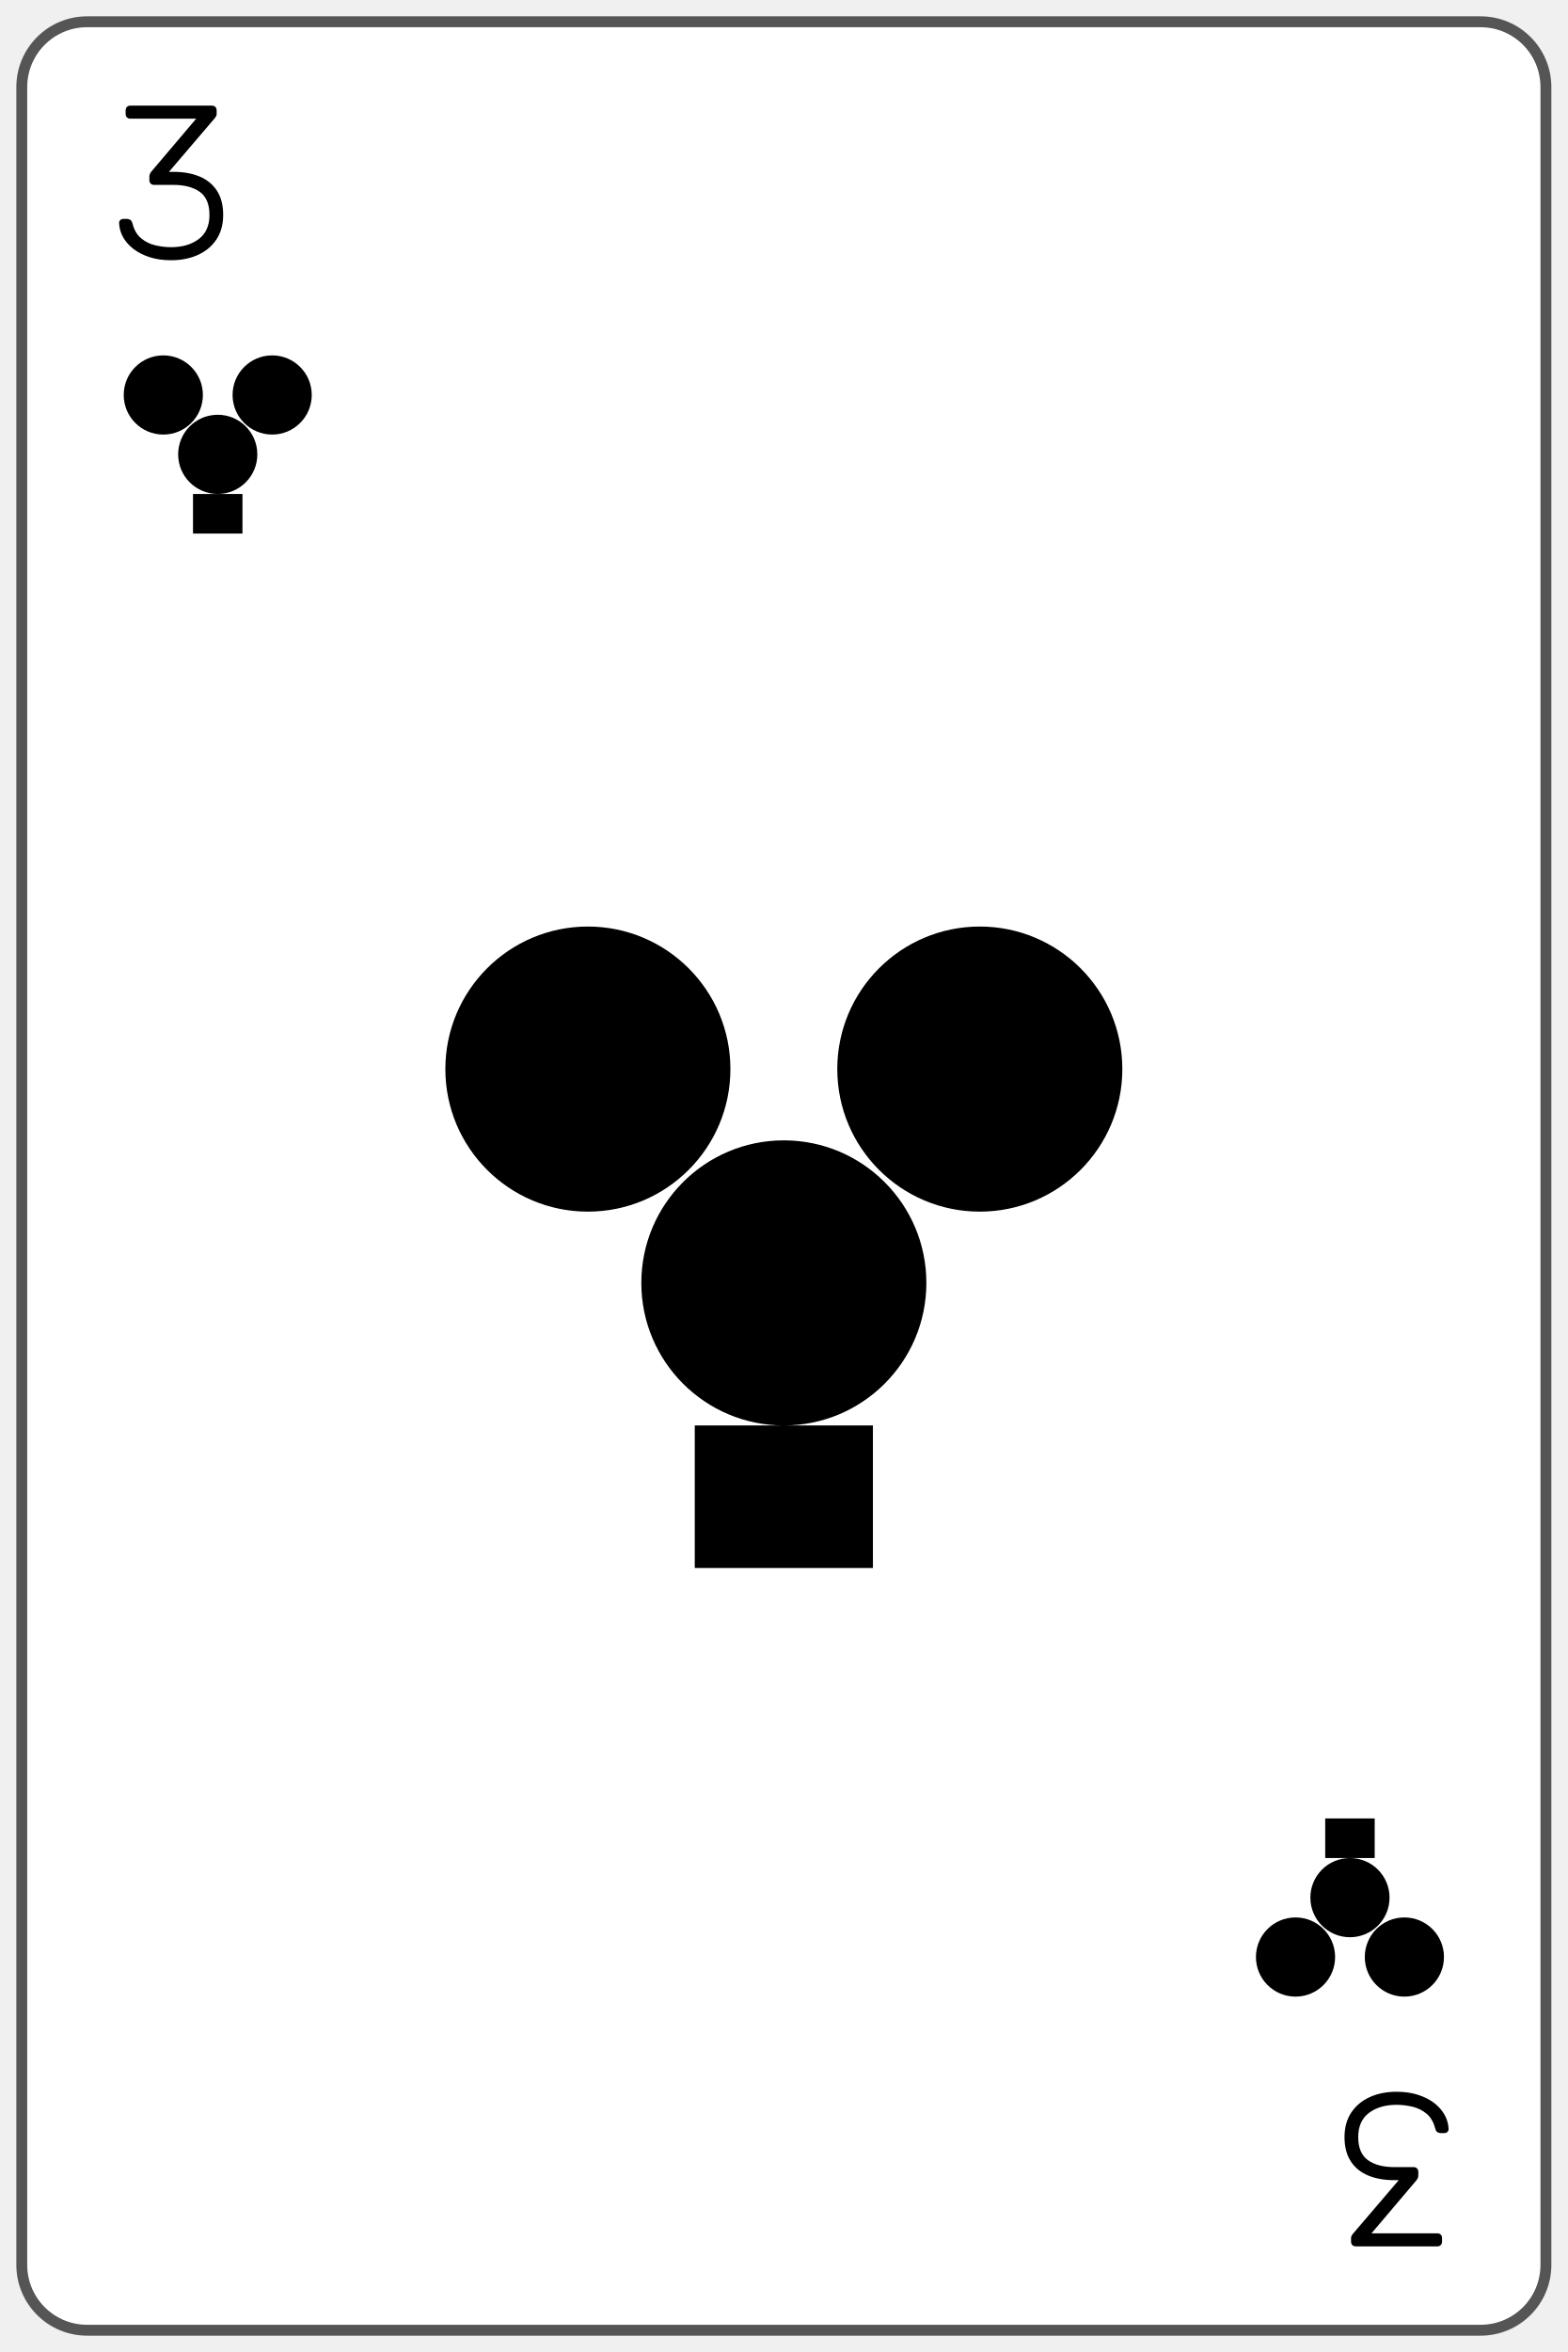
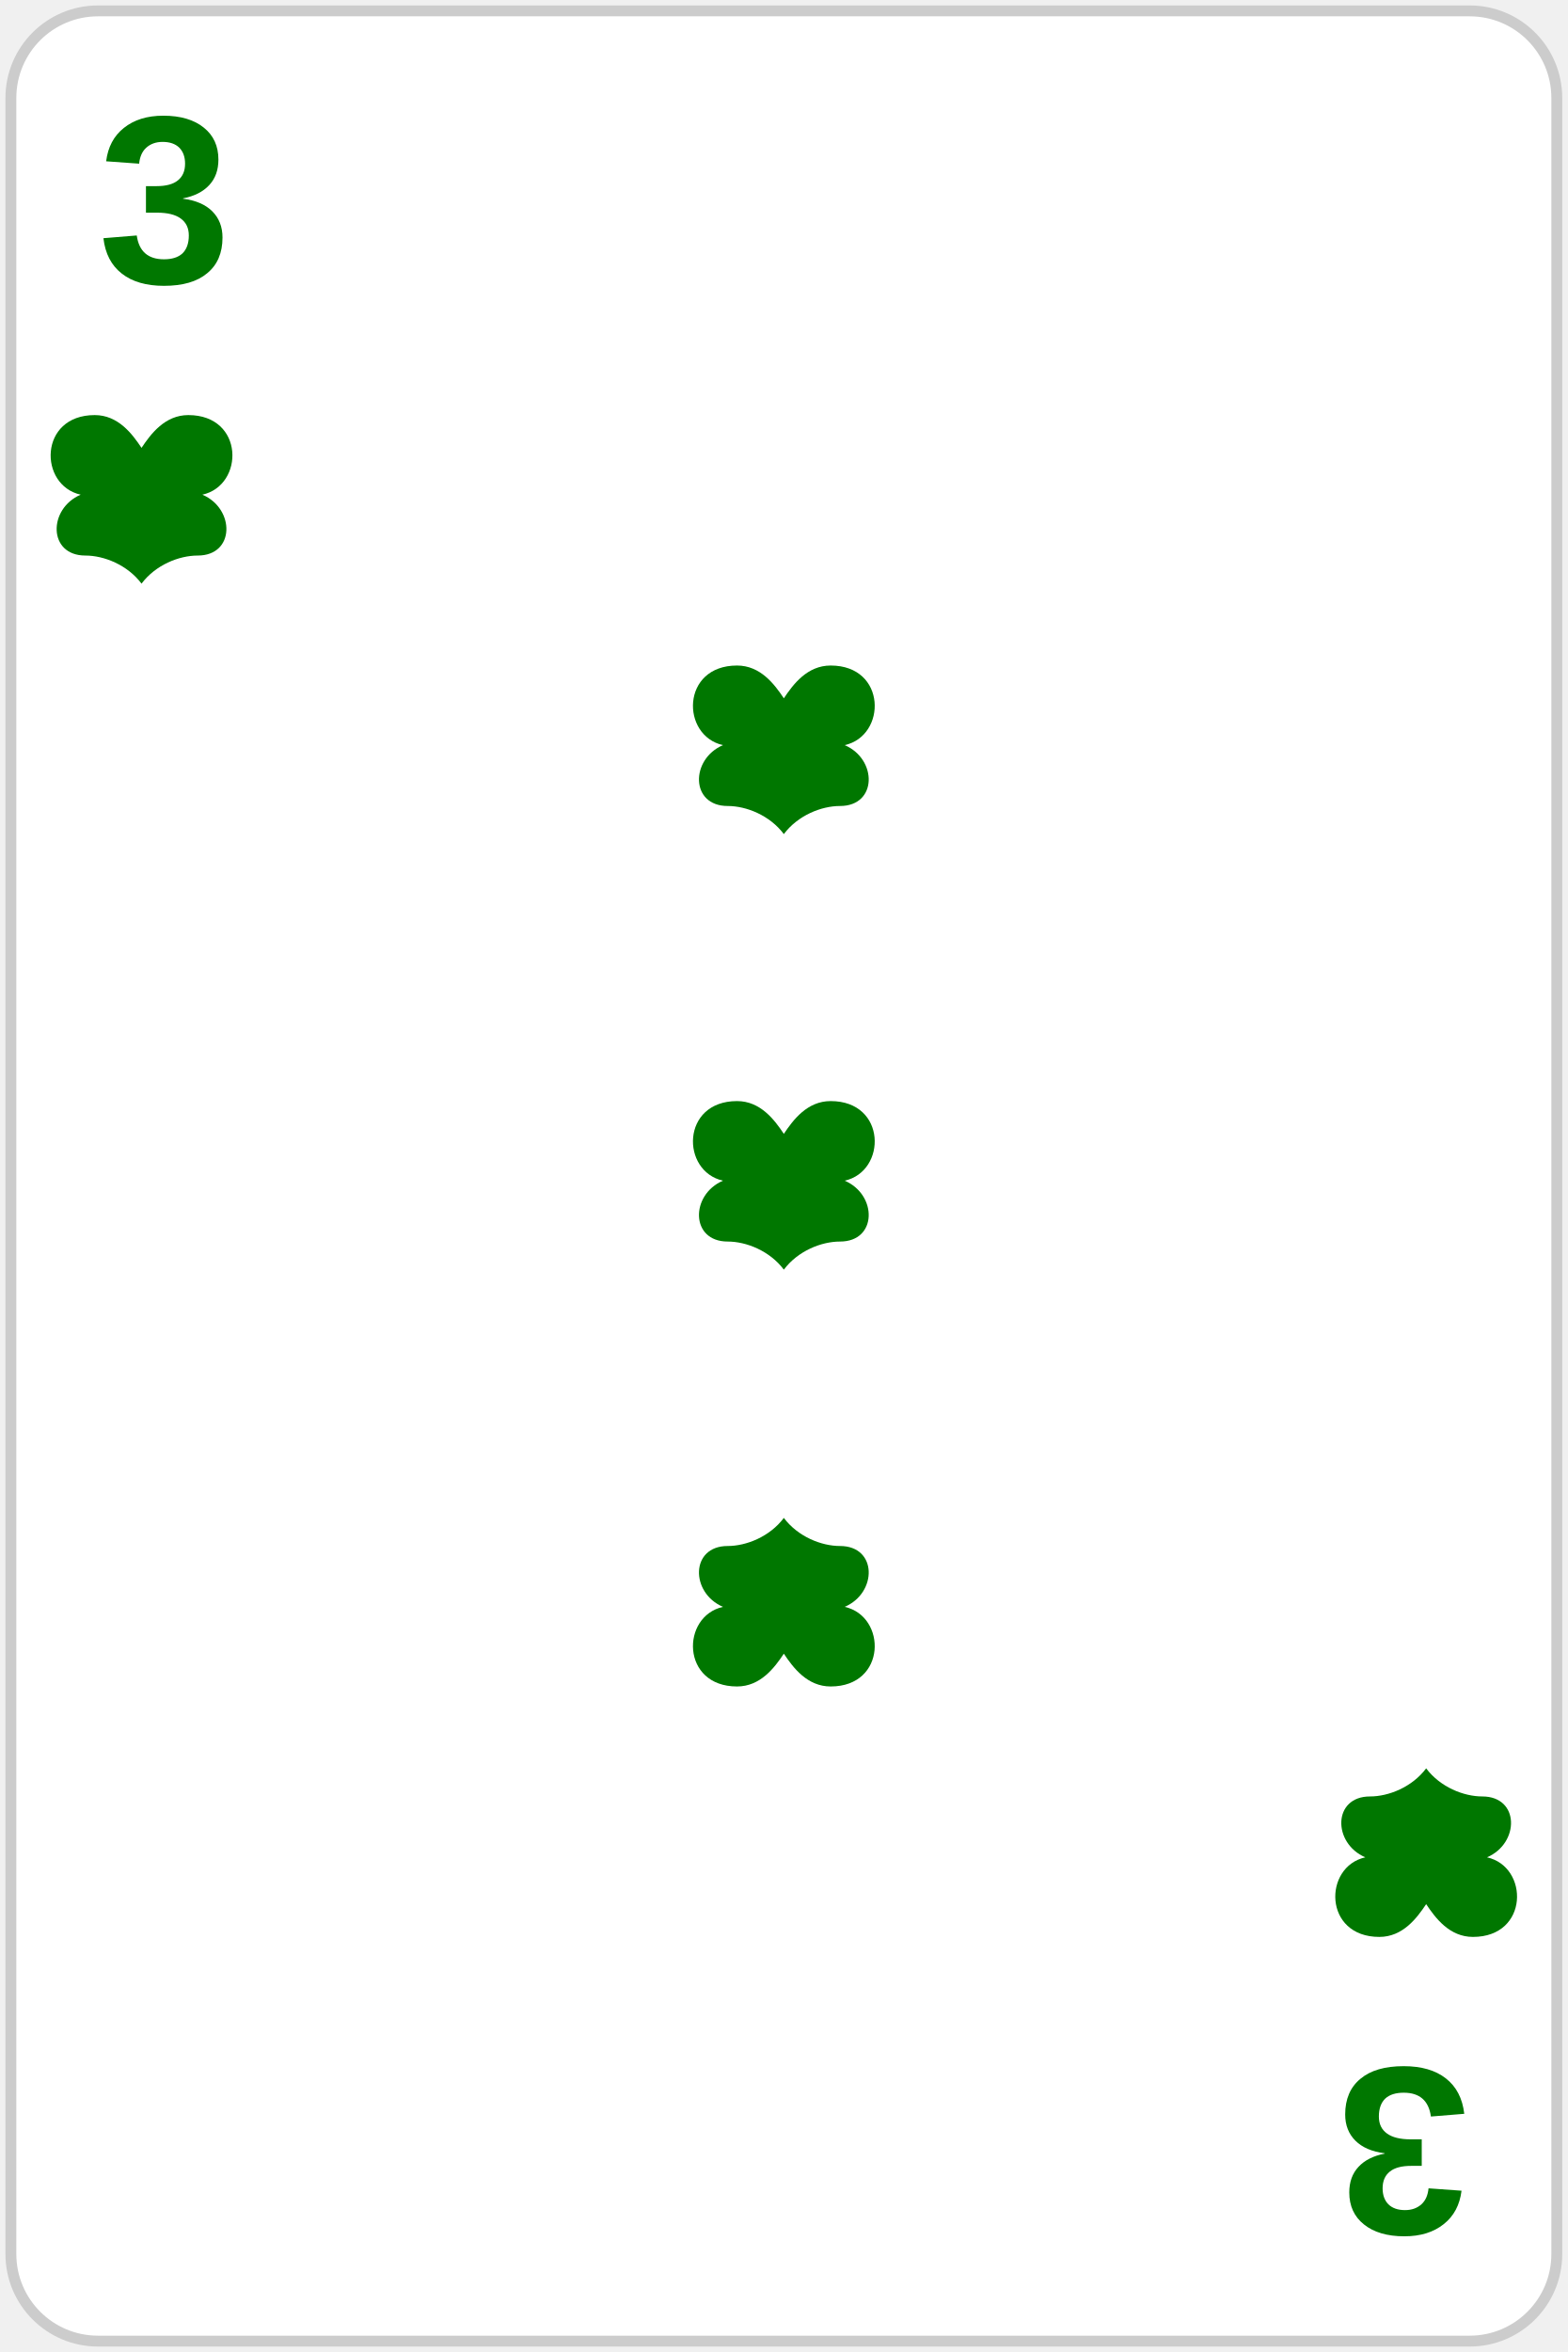
<svg xmlns="http://www.w3.org/2000/svg" viewBox="0 0 72 108">
-   <rect fill="white" stroke="#555" stroke-width="0.5" x="1" y="1" width="70" height="106" rx="3" ry="3" />
-   <path fill="#000000" transform="translate(5.000,2.500)" d="M2.86 9.45Q2.3 9.45 1.86 9.305Q1.42 9.16 1.115 8.92Q0.81 8.68 0.645 8.375Q0.48 8.07 0.47 7.74Q0.47 7.65 0.53 7.6Q0.59 7.55 0.68 7.55H0.82Q0.9 7.55 0.975 7.59Q1.05 7.63 1.09 7.78Q1.2 8.21 1.485 8.445Q1.77 8.68 2.135 8.765Q2.5 8.85 2.86 8.85Q3.63 8.85 4.125 8.48Q4.62 8.11 4.62 7.37Q4.62 6.63 4.175 6.31Q3.73 5.99 2.96 5.99H2.08Q1.98 5.99 1.92 5.93Q1.86 5.87 1.86 5.77V5.62Q1.86 5.54 1.885 5.485Q1.91 5.43 1.95 5.38L4.01 2.95H0.99Q0.89 2.95 0.83 2.89Q0.77 2.83 0.77 2.73V2.58Q0.77 2.47 0.83 2.41Q0.89 2.35 0.99 2.35H4.72Q4.83 2.35 4.89 2.41Q4.95 2.47 4.95 2.58V2.73Q4.95 2.79 4.925 2.835Q4.9 2.88 4.87 2.92L2.76 5.39H2.96Q3.65 5.39 4.165 5.605Q4.68 5.82 4.965 6.26Q5.25 6.7 5.25 7.37Q5.25 8.03 4.94 8.495Q4.63 8.96 4.09 9.205Q3.55 9.45 2.86 9.45Z" />
-   <path fill="#000000" transform="translate(10.000,19.500) scale(0.4545)" d="M-5.5,1 A4,4 0 1,1 -5.5,-7 A4,4 0 1,1 -5.5,1 Z M5.5,1 A4,4 0 1,1 5.5,-7 A4,4 0 1,1 5.5,1 Z M0,7 A4,4 0 1,1 0,-1 A4,4 0 1,1 0,7 Z M-2.5,7 L2.5,7 L2.5,11 L-2.5,11 Z" />
-   <path fill="#000000" transform="translate(36.000,54.000) scale(1.6364)" d="M-5.5,1 A4,4 0 1,1 -5.5,-7 A4,4 0 1,1 -5.5,1 Z M5.5,1 A4,4 0 1,1 5.5,-7 A4,4 0 1,1 5.5,1 Z M0,7 A4,4 0 1,1 0,-1 A4,4 0 1,1 0,7 Z M-2.5,7 L2.5,7 L2.5,11 L-2.5,11 Z" />
+   <rect fill="white" stroke="#cccccc" stroke-width="0.5" x="0.5" y="0.5" width="71" height="107" rx="4" />
+   <text x="4.5" y="13" font-family="Arial,Helvetica,sans-serif" font-size="11" font-weight="bold" fill="#007700">3</text>
+   <path fill="#007700" d="M 0,10 C -1.5,8 -4,7 -6,7 C -10,7 -10,2 -6.5,0.5 C -11,-0.5 -11,-8 -5,-8 C -2.5,-8 -1,-6 0,-4.5 C 1,-6 2.5,-8 5,-8 C 11,-8 11,-0.5 6.5,0.5 C 10,2 10,7 6,7 C 4,7 1.5,8 0,10 Z" transform="translate(6.5,22.5) scale(0.43)" />
  <g transform="translate(72,108) rotate(180)">
-     <path fill="#000000" transform="translate(5.000,2.500)" d="M2.86 9.45Q2.3 9.45 1.86 9.305Q1.42 9.16 1.115 8.92Q0.81 8.68 0.645 8.375Q0.48 8.07 0.47 7.74Q0.47 7.65 0.53 7.6Q0.59 7.55 0.68 7.55H0.82Q0.9 7.55 0.975 7.59Q1.05 7.63 1.09 7.78Q1.2 8.21 1.485 8.445Q1.77 8.68 2.135 8.765Q2.5 8.85 2.86 8.85Q3.63 8.85 4.125 8.48Q4.62 8.11 4.62 7.37Q4.62 6.63 4.175 6.31Q3.73 5.99 2.96 5.99H2.08Q1.98 5.99 1.92 5.93Q1.86 5.87 1.86 5.77V5.62Q1.86 5.54 1.885 5.485Q1.91 5.43 1.95 5.38L4.01 2.95H0.99Q0.89 2.95 0.83 2.89Q0.77 2.83 0.77 2.73V2.58Q0.77 2.47 0.83 2.41Q0.89 2.35 0.99 2.35H4.72Q4.83 2.35 4.89 2.41Q4.95 2.47 4.95 2.58V2.73Q4.95 2.79 4.925 2.835Q4.9 2.88 4.87 2.92L2.76 5.39H2.96Q3.65 5.39 4.165 5.605Q4.68 5.82 4.965 6.26Q5.25 6.7 5.25 7.37Q5.25 8.03 4.94 8.495Q4.63 8.96 4.09 9.205Q3.55 9.45 2.86 9.45Z" />
-     <path fill="#000000" transform="translate(10.000,19.500) scale(0.4545)" d="M-5.5,1 A4,4 0 1,1 -5.5,-7 A4,4 0 1,1 -5.5,1 Z M5.5,1 A4,4 0 1,1 5.5,-7 A4,4 0 1,1 5.5,1 Z M0,7 A4,4 0 1,1 0,-1 A4,4 0 1,1 0,7 Z M-2.5,7 L2.5,7 L2.5,11 L-2.5,11 Z" />
+     <text x="4.5" y="13" font-family="Arial,Helvetica,sans-serif" font-size="11" font-weight="bold" fill="#007700">3</text>
+     <path fill="#007700" d="M 0,10 C -1.5,8 -4,7 -6,7 C -10,7 -10,2 -6.5,0.5 C -11,-0.5 -11,-8 -5,-8 C -2.5,-8 -1,-6 0,-4.5 C 1,-6 2.5,-8 5,-8 C 11,-8 11,-0.5 6.5,0.5 C 10,2 10,7 6,7 C 4,7 1.5,8 0,10 Z" transform="translate(6.5,22.5) scale(0.43)" />
  </g>
+   <path fill="#007700" d="M 0,10 C -1.5,8 -4,7 -6,7 C -10,7 -10,2 -6.5,0.5 C -11,-0.5 -11,-8 -5,-8 C -2.5,-8 -1,-6 0,-4.5 C 1,-6 2.5,-8 5,-8 C 11,-8 11,-0.5 6.5,0.5 C 10,2 10,7 6,7 C 4,7 1.5,8 0,10 Z" transform="translate(36,34) scale(0.43)" />
+   <path fill="#007700" d="M 0,10 C -1.5,8 -4,7 -6,7 C -10,7 -10,2 -6.5,0.5 C -11,-0.5 -11,-8 -5,-8 C -2.5,-8 -1,-6 0,-4.5 C 1,-6 2.5,-8 5,-8 C 11,-8 11,-0.5 6.5,0.5 C 10,2 10,7 6,7 C 4,7 1.5,8 0,10 Z" transform="translate(36,54) scale(0.43)" />
+   <path fill="#007700" d="M 0,10 C -1.5,8 -4,7 -6,7 C -10,7 -10,2 -6.5,0.5 C -11,-0.5 -11,-8 -5,-8 C -2.5,-8 -1,-6 0,-4.5 C 1,-6 2.5,-8 5,-8 C 11,-8 11,-0.5 6.5,0.5 C 10,2 10,7 6,7 C 4,7 1.5,8 0,10 Z" transform="translate(36,74) scale(0.43) rotate(180)" />
</svg>
